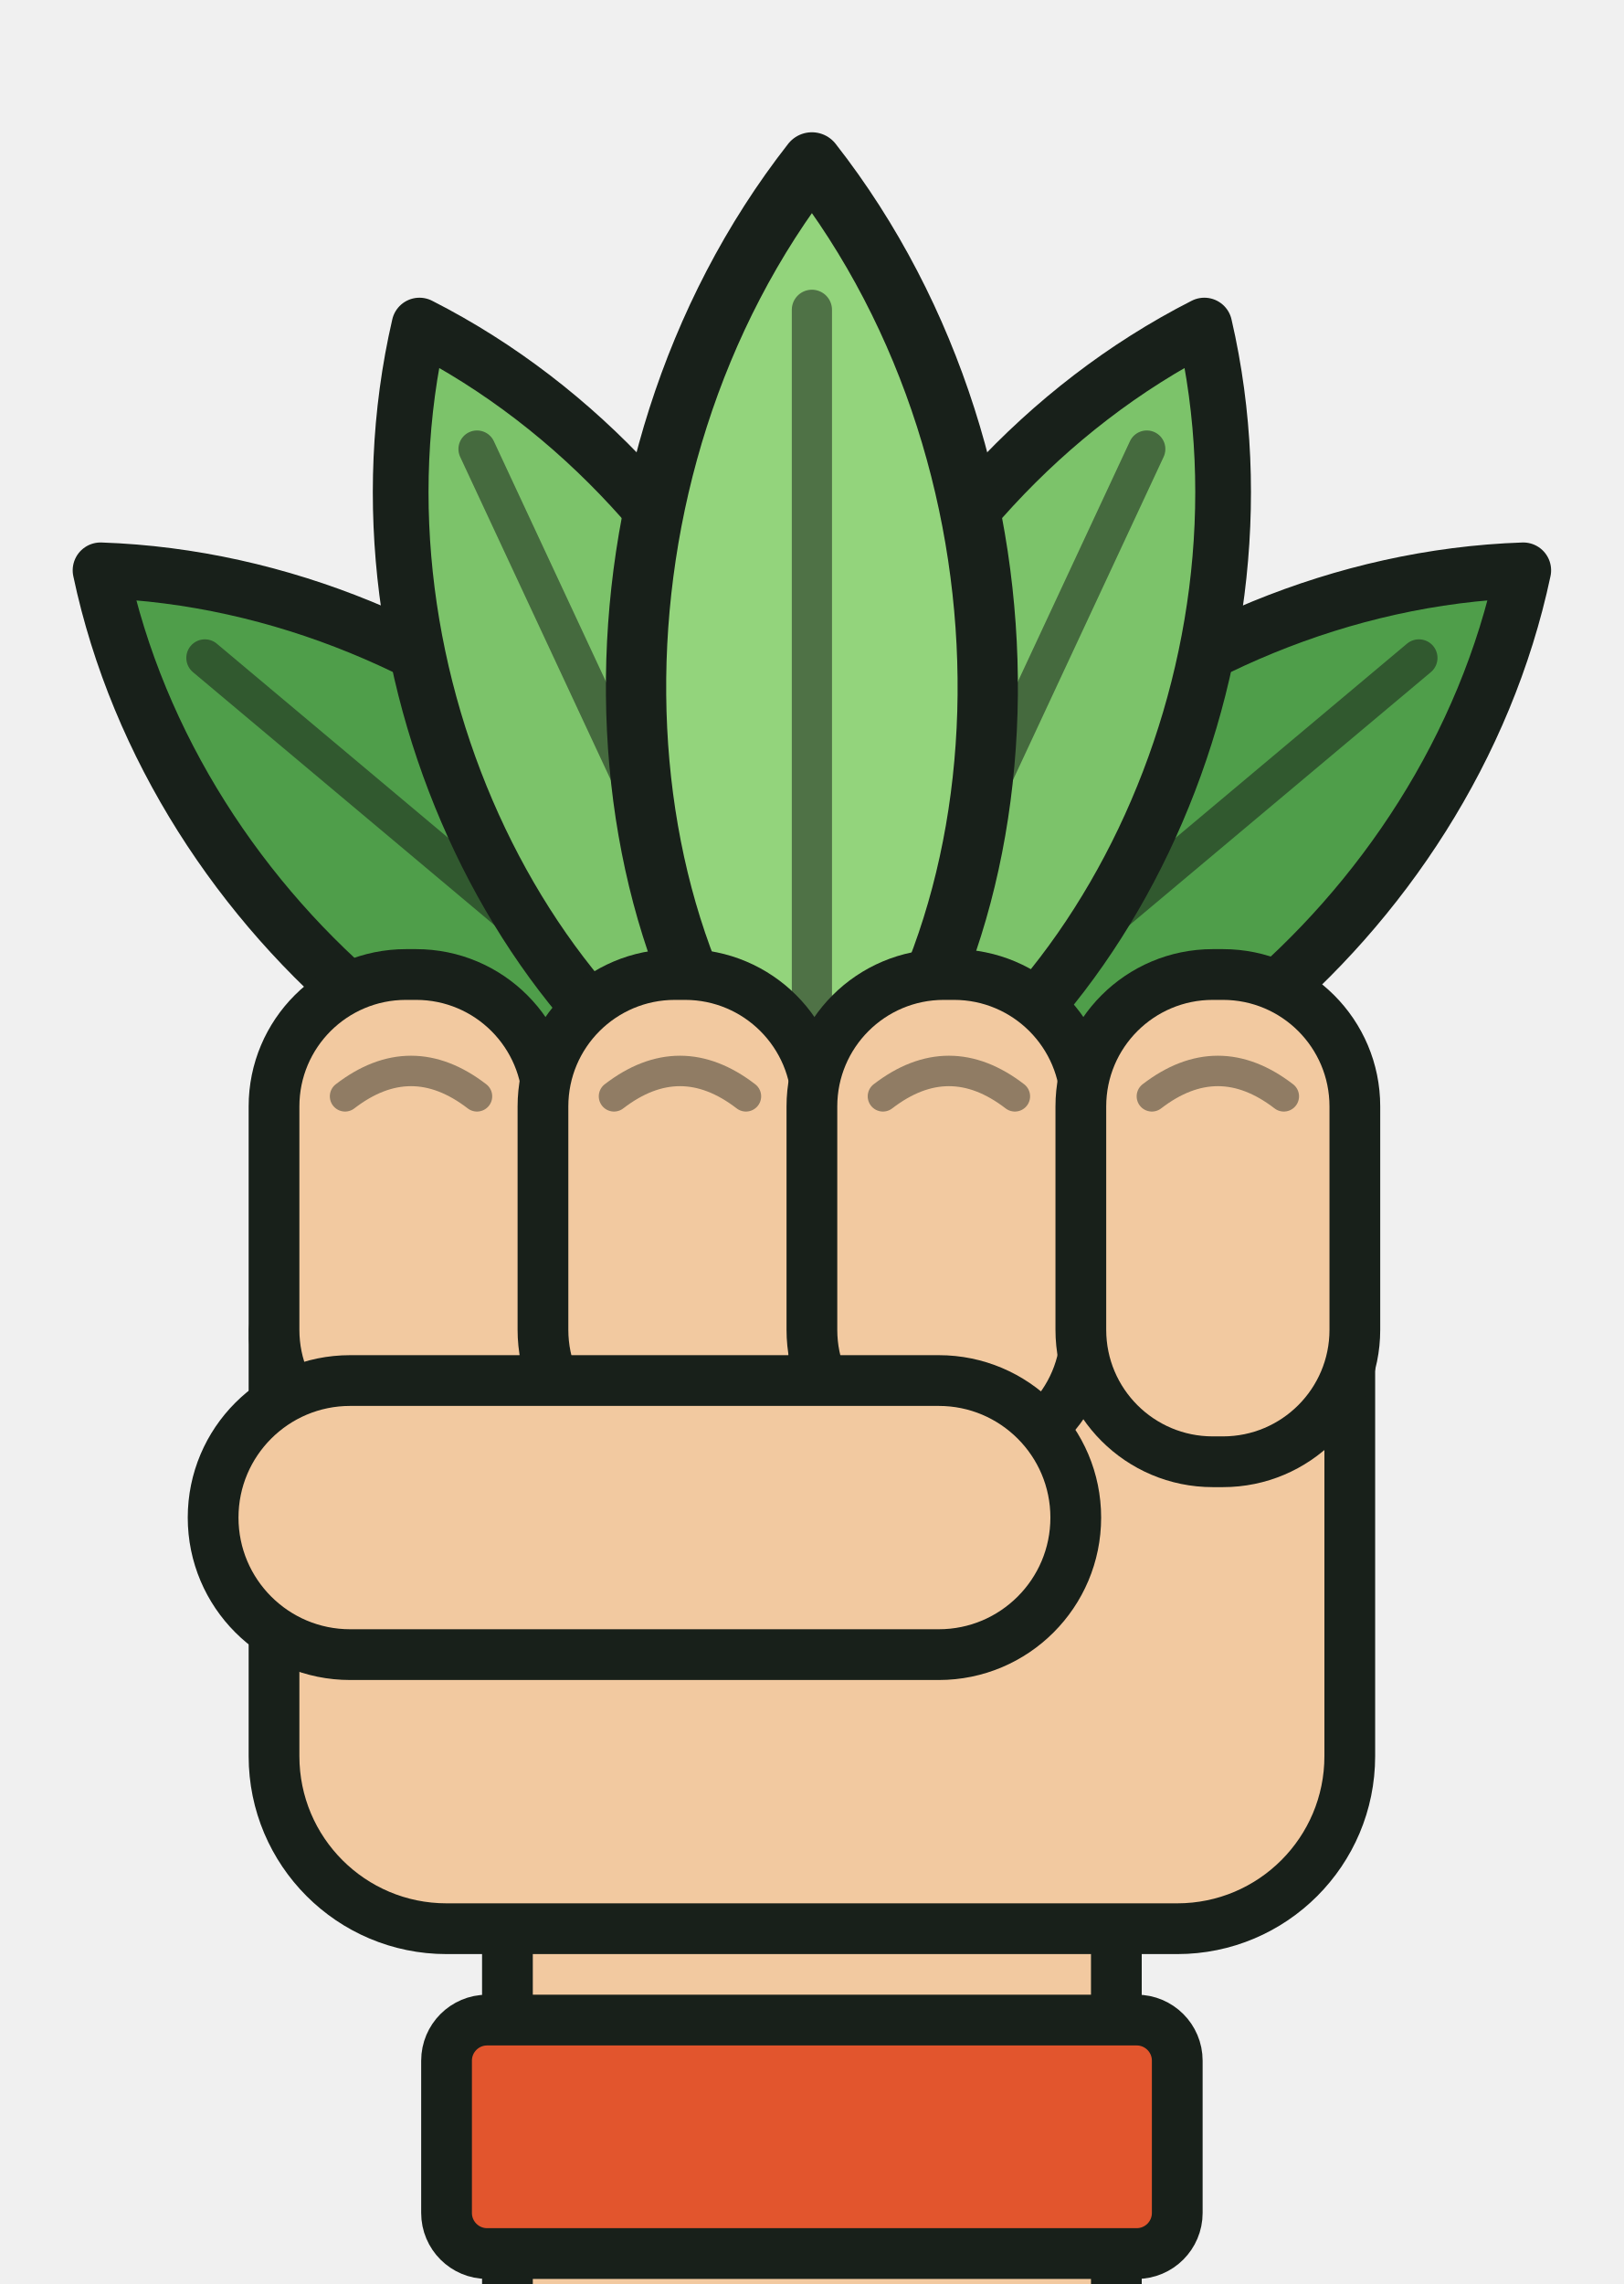
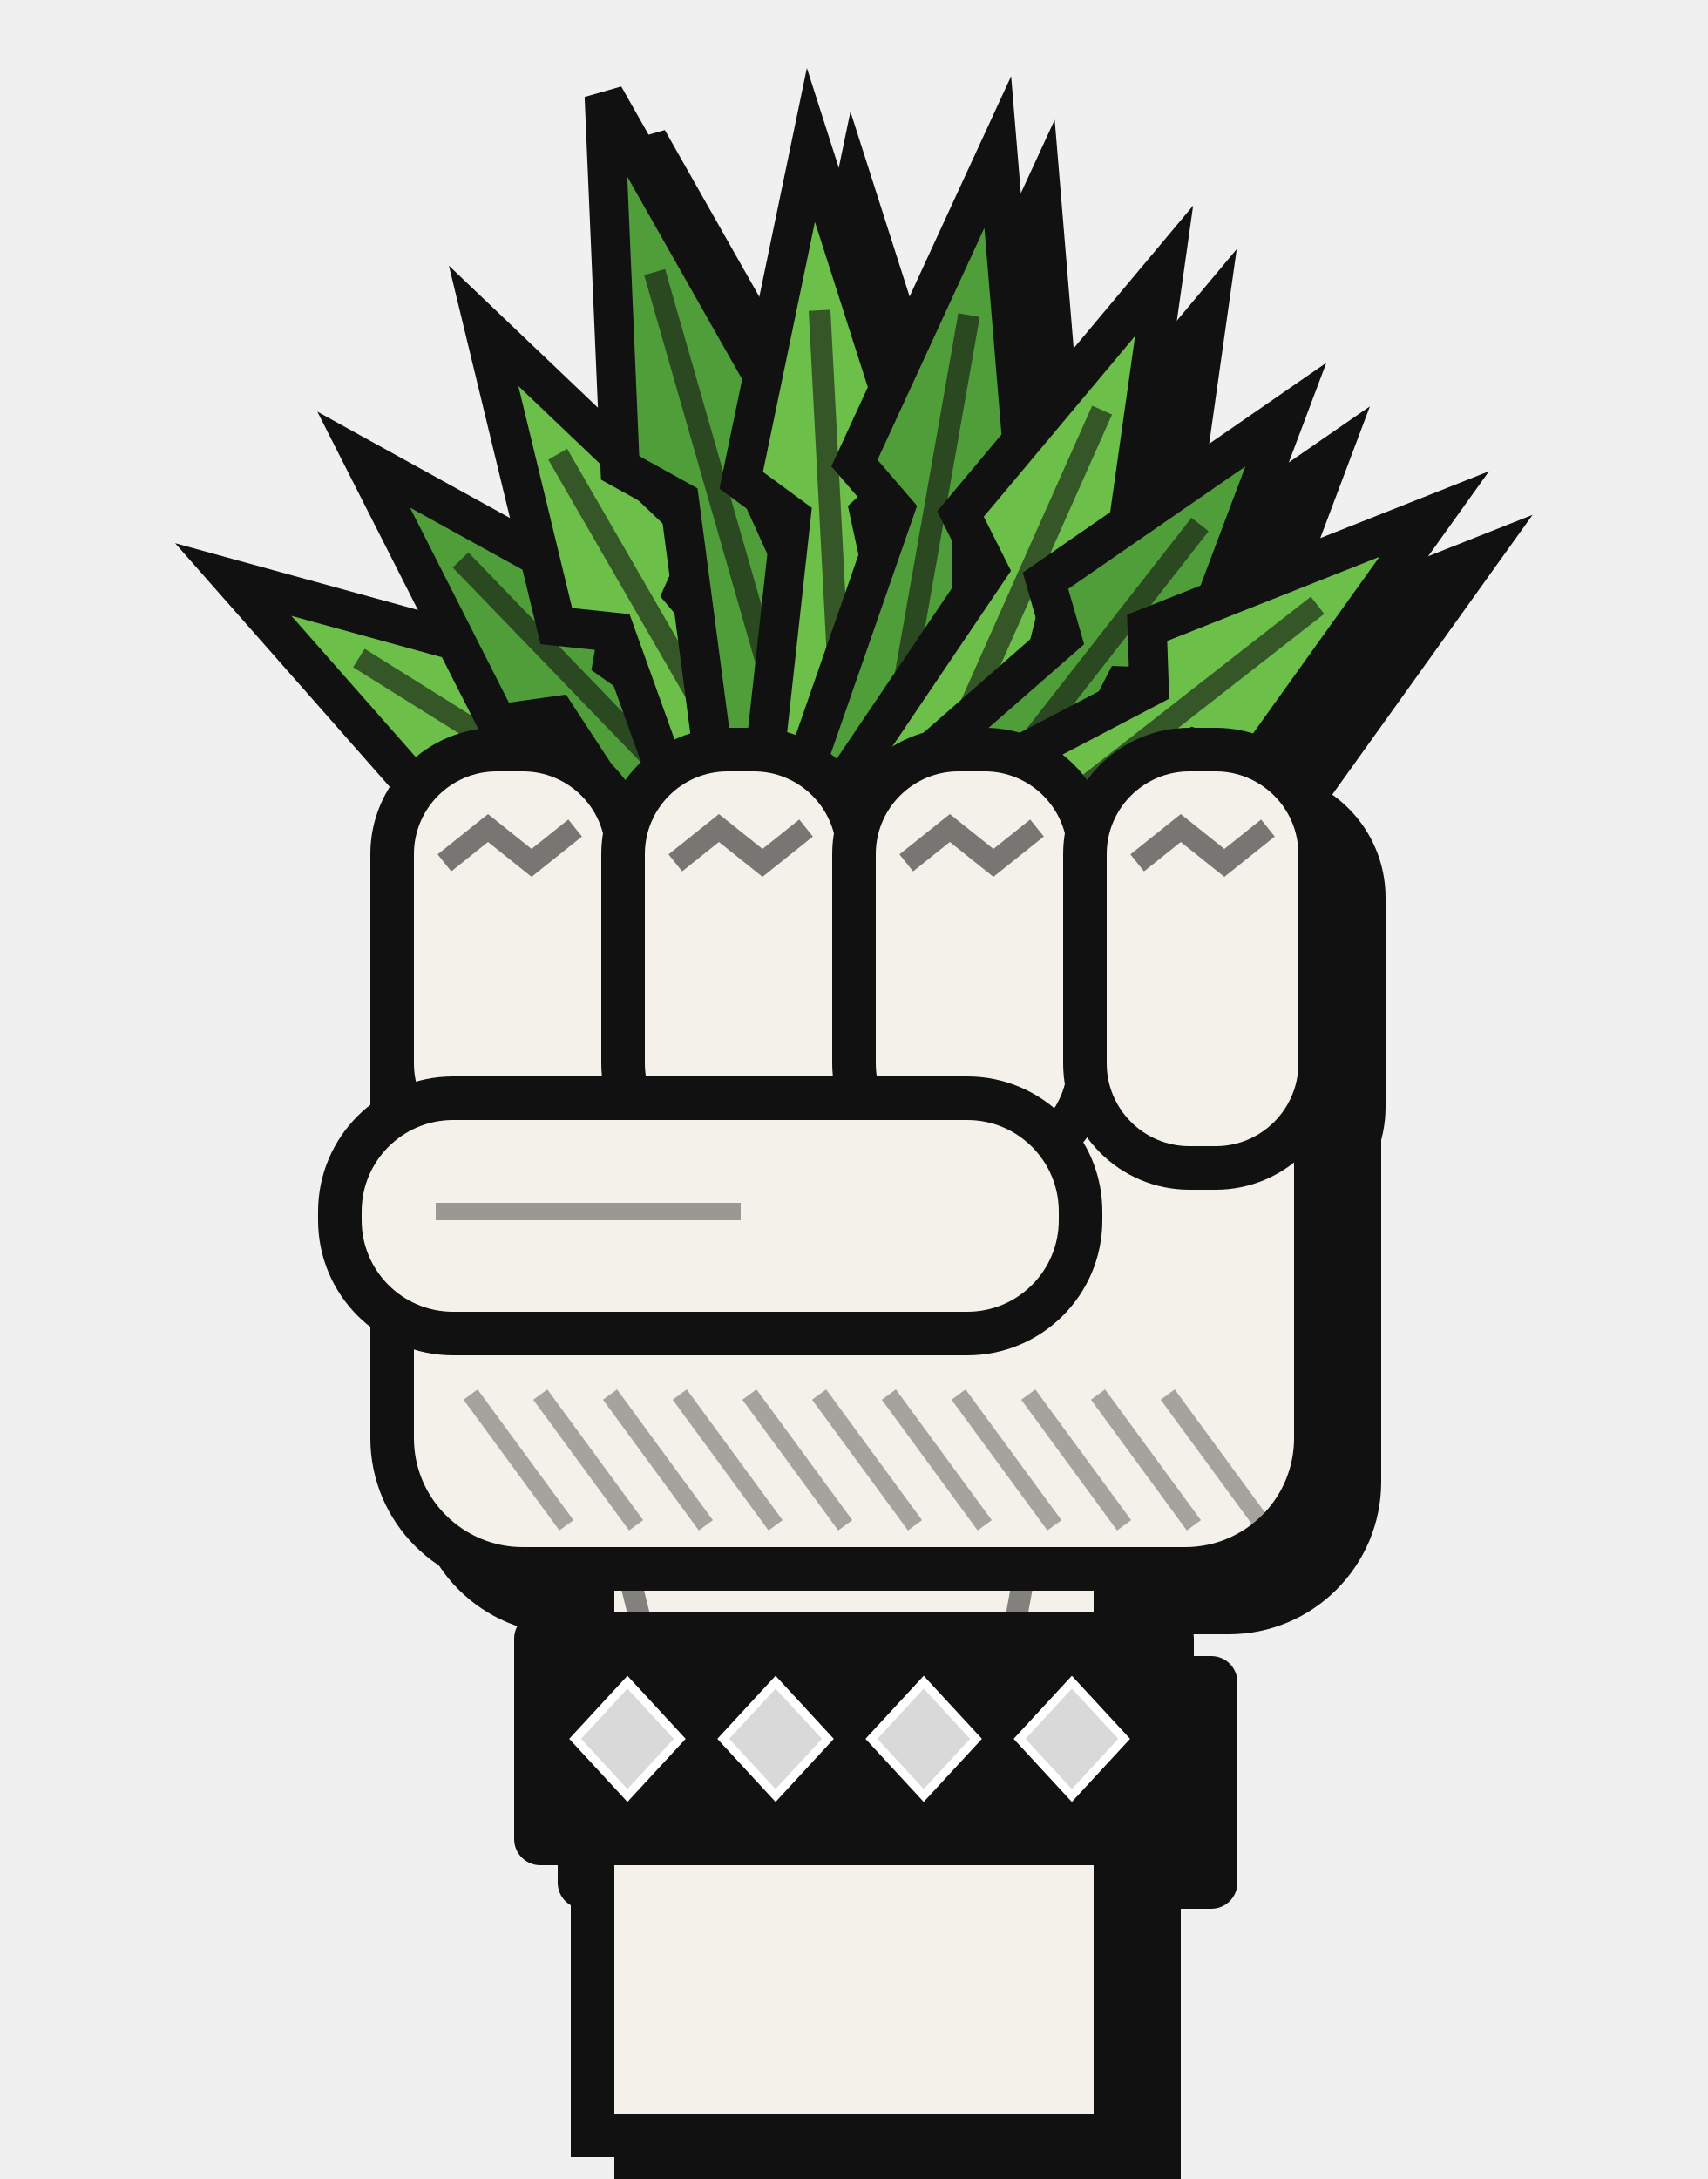
- <svg xmlns="http://www.w3.org/2000/svg" viewBox="96 20 320 450">
-   <defs>
-     <clipPath id="c">
-       <rect x="96" y="20" width="320" height="450" />
-     </clipPath>
-   </defs>
-   <g clip-path="url(#c)">
-     <g transform="translate(256 250) rotate(-50) scale(1.22)">
-       <path d="M0 0 C 34 -34 36 -104 0 -150 C -36 -104 -34 -34 0 0 Z" fill="#4f9e4a" stroke="#18201a" stroke-width="9" stroke-linejoin="round" />
-       <path d="M0 -6 L0 -128" stroke="#18201a" stroke-width="6" stroke-linecap="round" opacity=".55" />
+ <svg xmlns="http://www.w3.org/2000/svg" viewBox="60 40 392 500">
+   <g transform="translate(10 10)">
+     <g transform="translate(256 262) rotate(-58)">
+       <path d="M-26 0 L-9 -92 L-20 -101 L0 -168 L20 -101 L9 -92 L26 0 Z" fill="#111" stroke="#111" stroke-width="9" stroke-linejoin="miter" />
+       <path d="M0 -10 L0 -134" stroke="#111" stroke-width="5" opacity=".6" />
    </g>
-     <g transform="translate(256 250) rotate(50) scale(1.22)">
-       <path d="M0 0 C 34 -34 36 -104 0 -150 C -36 -104 -34 -34 0 0 Z" fill="#4f9e4a" stroke="#18201a" stroke-width="9" stroke-linejoin="round" />
-       <path d="M0 -6 L0 -128" stroke="#18201a" stroke-width="6" stroke-linecap="round" opacity=".55" />
+     <g transform="translate(256 262) rotate(-44)">
+       <path d="M-26 0 L-9 -89 L-20 -97 L0 -162 L20 -97 L9 -89 L26 0 Z" fill="#111" stroke="#111" stroke-width="9" stroke-linejoin="miter" />
+       <path d="M0 -10 L0 -130" stroke="#111" stroke-width="5" opacity=".6" />
    </g>
-     <g transform="translate(256 250) rotate(-25) scale(1.22)">
-       <path d="M0 0 C 34 -34 36 -104 0 -150 C -36 -104 -34 -34 0 0 Z" fill="#7cc36a" stroke="#18201a" stroke-width="9" stroke-linejoin="round" />
-       <path d="M0 -6 L0 -128" stroke="#18201a" stroke-width="6" stroke-linecap="round" opacity=".55" />
+     <g transform="translate(256 262) rotate(-30)">
+       <path d="M-26 0 L-9 -94 L-20 -102 L0 -170 L20 -102 L9 -94 L26 0 Z" fill="#111" stroke="#111" stroke-width="9" stroke-linejoin="miter" />
+       <path d="M0 -10 L0 -136" stroke="#111" stroke-width="5" opacity=".6" />
    </g>
-     <g transform="translate(256 250) rotate(25) scale(1.22)">
-       <path d="M0 0 C 34 -34 36 -104 0 -150 C -36 -104 -34 -34 0 0 Z" fill="#7cc36a" stroke="#18201a" stroke-width="9" stroke-linejoin="round" />
-       <path d="M0 -6 L0 -128" stroke="#18201a" stroke-width="6" stroke-linecap="round" opacity=".55" />
+     <g transform="translate(256 262) rotate(-16)">
+       <path d="M-26 0 L-9 -114 L-20 -125 L0 -208 L20 -125 L9 -114 L26 0 Z" fill="#111" stroke="#111" stroke-width="9" stroke-linejoin="miter" />
+       <path d="M0 -10 L0 -166" stroke="#111" stroke-width="5" opacity=".6" />
    </g>
-     <g transform="translate(256 250) rotate(0) scale(1.32)">
-       <path d="M0 0 C 34 -34 36 -104 0 -150 C -36 -104 -34 -34 0 0 Z" fill="#93d47c" stroke="#18201a" stroke-width="9" stroke-linejoin="round" />
-       <path d="M0 -6 L0 -128" stroke="#18201a" stroke-width="6" stroke-linecap="round" opacity=".55" />
+     <g transform="translate(256 262) rotate(-3)">
+       <path d="M-26 0 L-9 -104 L-20 -113 L0 -189 L20 -113 L9 -104 L26 0 Z" fill="#111" stroke="#111" stroke-width="9" stroke-linejoin="miter" />
+       <path d="M0 -10 L0 -151" stroke="#111" stroke-width="5" opacity=".6" />
    </g>
-     <rect x="196" y="380" width="120" height="160" fill="#f2c9a0" stroke="#18201a" stroke-width="10" />
-     <rect x="184" y="418" width="144" height="46" rx="8" fill="#e2552d" stroke="#18201a" stroke-width="10" />
-     <rect x="150" y="250" width="212" height="150" rx="34" fill="#f2c9a0" stroke="#18201a" stroke-width="10" />
-     <rect x="150" y="212" width="54" height="96" rx="26" fill="#f2c9a0" stroke="#18201a" stroke-width="10" />
-     <rect x="203" y="212" width="54" height="96" rx="26" fill="#f2c9a0" stroke="#18201a" stroke-width="10" />
-     <rect x="256" y="212" width="54" height="96" rx="26" fill="#f2c9a0" stroke="#18201a" stroke-width="10" />
-     <rect x="309" y="212" width="54" height="96" rx="26" fill="#f2c9a0" stroke="#18201a" stroke-width="10" />
-     <path d="M164 236 q13 -10 26 0" fill="none" stroke="#18201a" stroke-width="6" stroke-linecap="round" opacity=".45" />
-     <path d="M217 236 q13 -10 26 0" fill="none" stroke="#18201a" stroke-width="6" stroke-linecap="round" opacity=".45" />
-     <path d="M270 236 q13 -10 26 0" fill="none" stroke="#18201a" stroke-width="6" stroke-linecap="round" opacity=".45" />
-     <path d="M323 236 q13 -10 26 0" fill="none" stroke="#18201a" stroke-width="6" stroke-linecap="round" opacity=".45" />
-     <rect x="138" y="292" width="170" height="54" rx="27" fill="#f2c9a0" stroke="#18201a" stroke-width="10" />
+     <g transform="translate(256 262) rotate(10)">
+       <path d="M-26 0 L-9 -105 L-20 -114 L0 -190 L20 -114 L9 -105 L26 0 Z" fill="#111" stroke="#111" stroke-width="9" stroke-linejoin="miter" />
+       <path d="M0 -10 L0 -152" stroke="#111" stroke-width="5" opacity=".6" />
+     </g>
+     <g transform="translate(256 262) rotate(24)">
+       <path d="M-26 0 L-9 -96 L-20 -105 L0 -175 L20 -105 L9 -96 L26 0 Z" fill="#111" stroke="#111" stroke-width="9" stroke-linejoin="miter" />
+       <path d="M0 -10 L0 -140" stroke="#111" stroke-width="5" opacity=".6" />
+     </g>
+     <g transform="translate(256 262) rotate(38)">
+       <path d="M-26 0 L-9 -89 L-20 -97 L0 -161 L20 -97 L9 -89 L26 0 Z" fill="#111" stroke="#111" stroke-width="9" stroke-linejoin="miter" />
+       <path d="M0 -10 L0 -129" stroke="#111" stroke-width="5" opacity=".6" />
+     </g>
+     <g transform="translate(256 262) rotate(52)">
+       <path d="M-26 0 L-9 -93 L-20 -101 L0 -169 L20 -101 L9 -93 L26 0 Z" fill="#111" stroke="#111" stroke-width="9" stroke-linejoin="miter" />
+       <path d="M0 -10 L0 -135" stroke="#111" stroke-width="5" opacity=".6" />
+     </g>
+     <rect x="196" y="380" width="120" height="150" fill="#111" stroke="#111" stroke-width="10" />
+     <path d="M204 400 l10 40 M296 396 l-8 44" stroke="#111" stroke-width="5" opacity=".5" />
+     <rect x="178" y="410" width="156" height="58" rx="6" fill="#111" />
+     <path d="M204 426 l12 13 l-12 13 l-12 -13 z" fill="#d9d9d9" stroke="#fff" stroke-width="2" />
+     <path d="M238 426 l12 13 l-12 13 l-12 -13 z" fill="#d9d9d9" stroke="#fff" stroke-width="2" />
+     <path d="M272 426 l12 13 l-12 13 l-12 -13 z" fill="#d9d9d9" stroke="#fff" stroke-width="2" />
+     <path d="M306 426 l12 13 l-12 13 l-12 -13 z" fill="#d9d9d9" stroke="#fff" stroke-width="2" />
+     <rect x="150" y="250" width="212" height="150" rx="30" fill="#111" stroke="#111" stroke-width="10" />
+     <rect x="150" y="212" width="54" height="96" rx="24" fill="#111" stroke="#111" stroke-width="10" />
+     <rect x="203" y="212" width="54" height="96" rx="24" fill="#111" stroke="#111" stroke-width="10" />
+     <rect x="256" y="212" width="54" height="96" rx="24" fill="#111" stroke="#111" stroke-width="10" />
+     <rect x="309" y="212" width="54" height="96" rx="24" fill="#111" stroke="#111" stroke-width="10" />
+     <path d="M162 238 l10 -8 l10 8 l10 -8" fill="none" stroke="#111" stroke-width="5" opacity=".55" />
+     <path d="M215 238 l10 -8 l10 8 l10 -8" fill="none" stroke="#111" stroke-width="5" opacity=".55" />
+     <path d="M268 238 l10 -8 l10 8 l10 -8" fill="none" stroke="#111" stroke-width="5" opacity=".55" />
+     <path d="M321 238 l10 -8 l10 8 l10 -8" fill="none" stroke="#111" stroke-width="5" opacity=".55" />
+     <path d="M168 360 l22 30" stroke="#111" stroke-width="4" opacity=".35" />
+     <path d="M184 360 l22 30" stroke="#111" stroke-width="4" opacity=".35" />
+     <path d="M200 360 l22 30" stroke="#111" stroke-width="4" opacity=".35" />
+     <path d="M216 360 l22 30" stroke="#111" stroke-width="4" opacity=".35" />
+     <path d="M232 360 l22 30" stroke="#111" stroke-width="4" opacity=".35" />
+     <path d="M248 360 l22 30" stroke="#111" stroke-width="4" opacity=".35" />
+     <path d="M264 360 l22 30" stroke="#111" stroke-width="4" opacity=".35" />
+     <path d="M280 360 l22 30" stroke="#111" stroke-width="4" opacity=".35" />
+     <path d="M296 360 l22 30" stroke="#111" stroke-width="4" opacity=".35" />
+     <path d="M312 360 l22 30" stroke="#111" stroke-width="4" opacity=".35" />
+     <path d="M328 360 l22 30" stroke="#111" stroke-width="4" opacity=".35" />
+     <rect x="138" y="292" width="170" height="54" rx="26" fill="#111" stroke="#111" stroke-width="10" />
+     <path d="M160 318 h70" stroke="#111" stroke-width="4" opacity=".4" />
  </g>
+   <g transform="translate(256 262) rotate(-58)">
+     <path d="M-26 0 L-9 -92 L-20 -101 L0 -168 L20 -101 L9 -92 L26 0 Z" fill="#6cc04a" stroke="#111" stroke-width="9" stroke-linejoin="miter" />
+     <path d="M0 -10 L0 -134" stroke="#111" stroke-width="5" opacity=".6" />
+   </g>
+   <g transform="translate(256 262) rotate(-44)">
+     <path d="M-26 0 L-9 -89 L-20 -97 L0 -162 L20 -97 L9 -89 L26 0 Z" fill="#4f9e3a" stroke="#111" stroke-width="9" stroke-linejoin="miter" />
+     <path d="M0 -10 L0 -130" stroke="#111" stroke-width="5" opacity=".6" />
+   </g>
+   <g transform="translate(256 262) rotate(-30)">
+     <path d="M-26 0 L-9 -94 L-20 -102 L0 -170 L20 -102 L9 -94 L26 0 Z" fill="#6cc04a" stroke="#111" stroke-width="9" stroke-linejoin="miter" />
+     <path d="M0 -10 L0 -136" stroke="#111" stroke-width="5" opacity=".6" />
+   </g>
+   <g transform="translate(256 262) rotate(-16)">
+     <path d="M-26 0 L-9 -114 L-20 -125 L0 -208 L20 -125 L9 -114 L26 0 Z" fill="#4f9e3a" stroke="#111" stroke-width="9" stroke-linejoin="miter" />
+     <path d="M0 -10 L0 -166" stroke="#111" stroke-width="5" opacity=".6" />
+   </g>
+   <g transform="translate(256 262) rotate(-3)">
+     <path d="M-26 0 L-9 -104 L-20 -113 L0 -189 L20 -113 L9 -104 L26 0 Z" fill="#6cc04a" stroke="#111" stroke-width="9" stroke-linejoin="miter" />
+     <path d="M0 -10 L0 -151" stroke="#111" stroke-width="5" opacity=".6" />
+   </g>
+   <g transform="translate(256 262) rotate(10)">
+     <path d="M-26 0 L-9 -105 L-20 -114 L0 -190 L20 -114 L9 -105 L26 0 Z" fill="#4f9e3a" stroke="#111" stroke-width="9" stroke-linejoin="miter" />
+     <path d="M0 -10 L0 -152" stroke="#111" stroke-width="5" opacity=".6" />
+   </g>
+   <g transform="translate(256 262) rotate(24)">
+     <path d="M-26 0 L-9 -96 L-20 -105 L0 -175 L20 -105 L9 -96 L26 0 Z" fill="#6cc04a" stroke="#111" stroke-width="9" stroke-linejoin="miter" />
+     <path d="M0 -10 L0 -140" stroke="#111" stroke-width="5" opacity=".6" />
+   </g>
+   <g transform="translate(256 262) rotate(38)">
+     <path d="M-26 0 L-9 -89 L-20 -97 L0 -161 L20 -97 L9 -89 L26 0 Z" fill="#4f9e3a" stroke="#111" stroke-width="9" stroke-linejoin="miter" />
+     <path d="M0 -10 L0 -129" stroke="#111" stroke-width="5" opacity=".6" />
+   </g>
+   <g transform="translate(256 262) rotate(52)">
+     <path d="M-26 0 L-9 -93 L-20 -101 L0 -169 L20 -101 L9 -93 L26 0 Z" fill="#6cc04a" stroke="#111" stroke-width="9" stroke-linejoin="miter" />
+     <path d="M0 -10 L0 -135" stroke="#111" stroke-width="5" opacity=".6" />
+   </g>
+   <rect x="196" y="380" width="120" height="150" fill="#f4f1ea" stroke="#111" stroke-width="10" />
+   <path d="M204 400 l10 40 M296 396 l-8 44" stroke="#111" stroke-width="5" opacity=".5" />
+   <rect x="178" y="410" width="156" height="58" rx="6" fill="#111" />
+   <path d="M204 426 l12 13 l-12 13 l-12 -13 z" fill="#d9d9d9" stroke="#fff" stroke-width="2" />
+   <path d="M238 426 l12 13 l-12 13 l-12 -13 z" fill="#d9d9d9" stroke="#fff" stroke-width="2" />
+   <path d="M272 426 l12 13 l-12 13 l-12 -13 z" fill="#d9d9d9" stroke="#fff" stroke-width="2" />
+   <path d="M306 426 l12 13 l-12 13 l-12 -13 z" fill="#d9d9d9" stroke="#fff" stroke-width="2" />
+   <rect x="150" y="250" width="212" height="150" rx="30" fill="#f4f1ea" stroke="#111" stroke-width="10" />
+   <rect x="150" y="212" width="54" height="96" rx="24" fill="#f4f1ea" stroke="#111" stroke-width="10" />
+   <rect x="203" y="212" width="54" height="96" rx="24" fill="#f4f1ea" stroke="#111" stroke-width="10" />
+   <rect x="256" y="212" width="54" height="96" rx="24" fill="#f4f1ea" stroke="#111" stroke-width="10" />
+   <rect x="309" y="212" width="54" height="96" rx="24" fill="#f4f1ea" stroke="#111" stroke-width="10" />
+   <path d="M162 238 l10 -8 l10 8 l10 -8" fill="none" stroke="#111" stroke-width="5" opacity=".55" />
+   <path d="M215 238 l10 -8 l10 8 l10 -8" fill="none" stroke="#111" stroke-width="5" opacity=".55" />
+   <path d="M268 238 l10 -8 l10 8 l10 -8" fill="none" stroke="#111" stroke-width="5" opacity=".55" />
+   <path d="M321 238 l10 -8 l10 8 l10 -8" fill="none" stroke="#111" stroke-width="5" opacity=".55" />
+   <path d="M168 360 l22 30" stroke="#111" stroke-width="4" opacity=".35" />
+   <path d="M184 360 l22 30" stroke="#111" stroke-width="4" opacity=".35" />
+   <path d="M200 360 l22 30" stroke="#111" stroke-width="4" opacity=".35" />
+   <path d="M216 360 l22 30" stroke="#111" stroke-width="4" opacity=".35" />
+   <path d="M232 360 l22 30" stroke="#111" stroke-width="4" opacity=".35" />
+   <path d="M248 360 l22 30" stroke="#111" stroke-width="4" opacity=".35" />
+   <path d="M264 360 l22 30" stroke="#111" stroke-width="4" opacity=".35" />
+   <path d="M280 360 l22 30" stroke="#111" stroke-width="4" opacity=".35" />
+   <path d="M296 360 l22 30" stroke="#111" stroke-width="4" opacity=".35" />
+   <path d="M312 360 l22 30" stroke="#111" stroke-width="4" opacity=".35" />
+   <path d="M328 360 l22 30" stroke="#111" stroke-width="4" opacity=".35" />
+   <rect x="138" y="292" width="170" height="54" rx="26" fill="#f4f1ea" stroke="#111" stroke-width="10" />
+   <path d="M160 318 h70" stroke="#111" stroke-width="4" opacity=".4" />
</svg>
